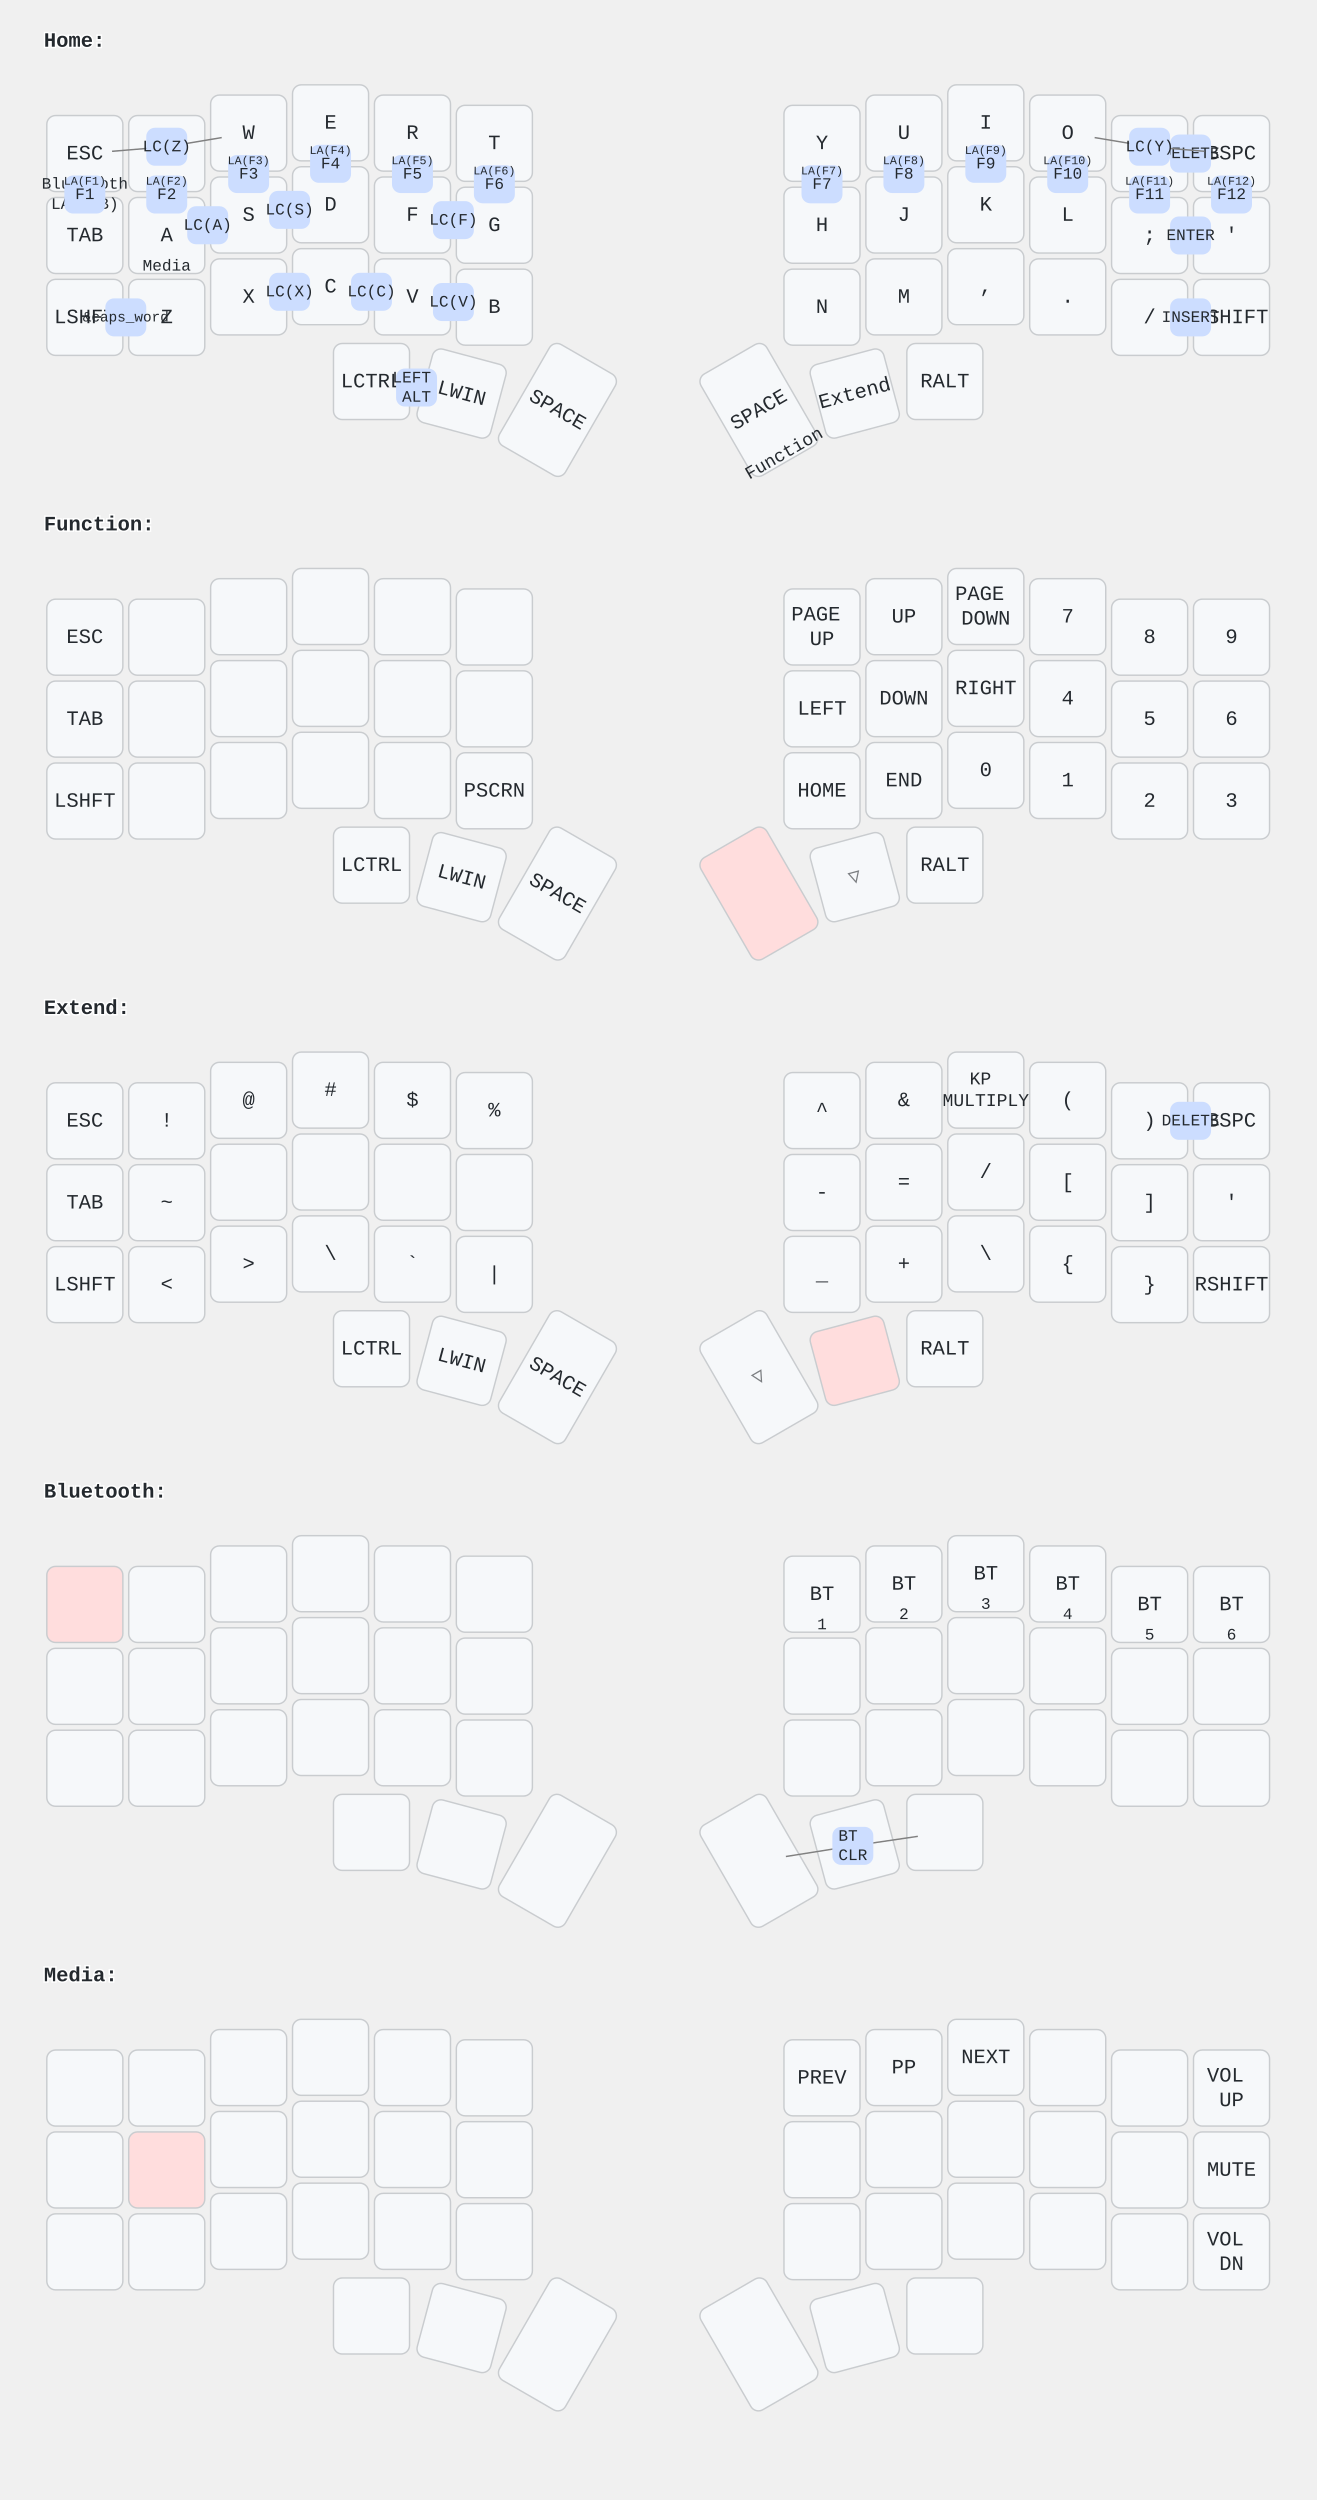
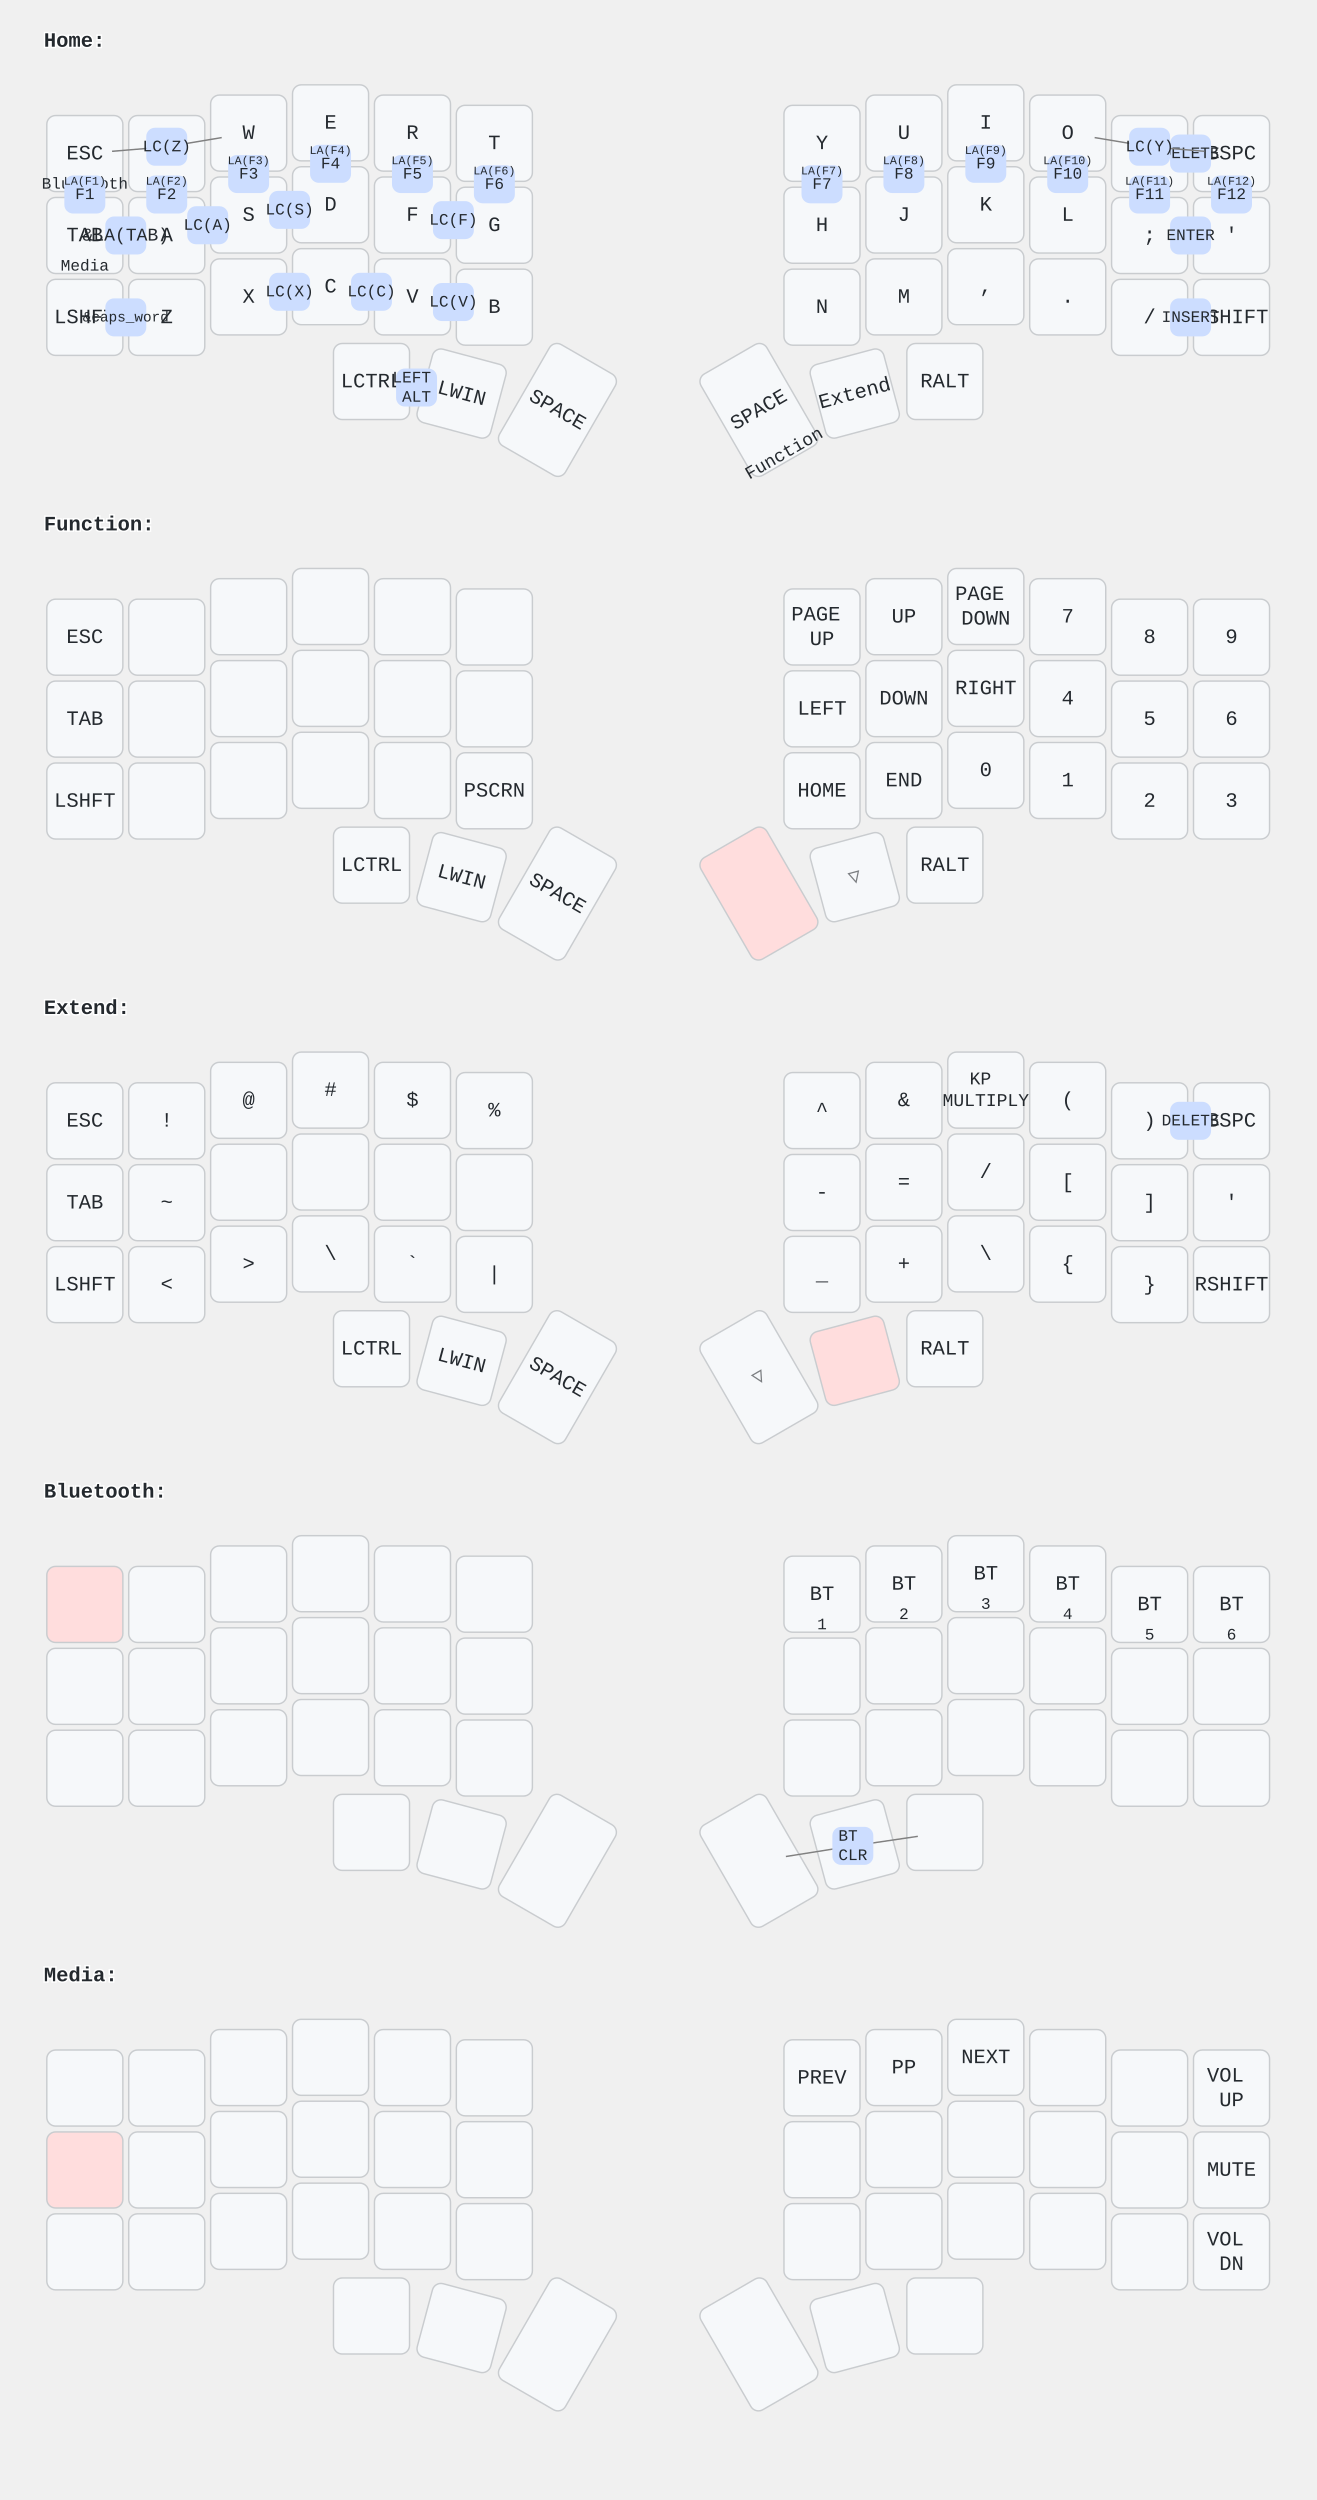
<svg xmlns="http://www.w3.org/2000/svg" width="900.0" height="1709.265" viewBox="0 0 900.0 1709.265" class="keymap">
  <style>/* inherit to force styles through use tags*/
svg path {
    fill: inherit;
}
/* font and background color specifications */
svg.keymap {
    font-family: SFMono-Regular,Consolas,Liberation Mono,Menlo,monospace;
    font-size: 14px;
    font-kerning: normal;
    text-rendering: optimizeLegibility;
    fill: #24292e;
}

/* default key styling */
rect.key {
    fill: #f6f8fa;
    stroke: #c9cccf;
    stroke-width: 1;
}

/* color accent for combo boxes */
rect.combo {
    fill: #cdf;
}

/* color accent for held keys */
rect.held, rect.combo.held {
    fill: #fdd;
}

/* color accent for ghost (optional) keys */
rect.ghost, rect.combo.ghost {
    stroke-dasharray: 4, 4;
    stroke-width: 2;
}

text {
    text-anchor: middle;
    dominant-baseline: middle;
}

/* styling for layer labels */
text.label {
    font-weight: bold;
    text-anchor: start;
    stroke: white;
    stroke-width: 2;
    paint-order: stroke;
}

/* styling for combo tap, and key hold/shifted label text */
text.combo, text.hold, text.shifted {
    font-size: 11px;
}

text.hold {
    text-anchor: middle;
    dominant-baseline: auto;
}

text.shifted {
    text-anchor: middle;
    dominant-baseline: hanging;
}

/* styling for hold/shifted label text in combo box */
text.combo.hold, text.combo.shifted {
    font-size: 8px;
}

/* lighter symbol for transparent keys */
text.trans {
    fill: #7b7e81;
}

/* styling for combo dendrons */
path.combo {
    stroke-width: 1;
    stroke: gray;
    fill: none;
}

/* Start Tabler Icons Cleanup */
/* cannot use height/width with glyphs */
.icon-tabler &gt; path {
    fill: inherit;
    stroke: inherit;
}
/* hide tabler's default box */
.icon-tabler &gt; path[stroke="none"][fill="none"] {
    visibility: collapse;
}
/* End Tabler Icons Cleanup */
</style>
  <g class="layer-Home">
    <text x="30.0" y="28.0" class="label">Home:</text>
    <rect rx="6.0" ry="6.0" x="32.0" y="79.0" width="52.0" height="52.0" class="key" />
    <text x="58.0" y="105.0" class="tap">ESC</text>
    <text x="58.0" y="129.0" class="hold" style="font-size: 78%">Bluetooth</text>
    <rect rx="6.0" ry="6.0" x="88.0" y="79.0" width="52.0" height="52.0" class="key" />
    <text x="114.0" y="105.0" class="tap">Q</text>
    <rect rx="6.0" ry="6.0" x="144.0" y="65.0" width="52.0" height="52.0" class="key" />
    <text x="170.0" y="91.0" class="tap">W</text>
    <rect rx="6.0" ry="6.0" x="200.0" y="58.0" width="52.0" height="52.0" class="key" />
    <text x="226.0" y="84.0" class="tap">E</text>
    <rect rx="6.0" ry="6.0" x="256.0" y="65.0" width="52.0" height="52.0" class="key" />
    <text x="282.0" y="91.0" class="tap">R</text>
    <rect rx="6.0" ry="6.0" x="312.0" y="72.0" width="52.0" height="52.0" class="key" />
    <text x="338.0" y="98.0" class="tap">T</text>
    <rect rx="6.0" ry="6.0" x="536.0" y="72.0" width="52.0" height="52.0" class="key" />
    <text x="562.0" y="98.0" class="tap">Y</text>
    <rect rx="6.0" ry="6.0" x="592.0" y="65.0" width="52.0" height="52.0" class="key" />
    <text x="618.0" y="91.0" class="tap">U</text>
    <rect rx="6.0" ry="6.0" x="648.0" y="58.0" width="52.0" height="52.0" class="key" />
    <text x="674.0" y="84.0" class="tap">I</text>
    <rect rx="6.0" ry="6.0" x="704.0" y="65.0" width="52.0" height="52.0" class="key" />
    <text x="730.0" y="91.0" class="tap">O</text>
    <rect rx="6.0" ry="6.0" x="760.0" y="79.0" width="52.0" height="52.0" class="key" />
    <text x="786.0" y="105.0" class="tap">P</text>
    <rect rx="6.0" ry="6.0" x="816.0" y="79.0" width="52.0" height="52.0" class="key" />
    <text x="842.0" y="105.0" class="tap">BSPC</text>
    <rect rx="6.0" ry="6.0" x="32.0" y="135.0" width="52.0" height="52.0" class="key" />
    <text x="58.0" y="161.0" class="tap">TAB</text>
-     <text x="58.0" y="137.0" class="shifted">LA(TAB)</text>
+     <text x="58.0" y="185.0" class="hold">Media</text>
    <rect rx="6.0" ry="6.0" x="88.0" y="135.0" width="52.0" height="52.0" class="key" />
    <text x="114.0" y="161.0" class="tap">A</text>
-     <text x="114.0" y="185.0" class="hold">Media</text>
    <rect rx="6.0" ry="6.0" x="144.0" y="121.0" width="52.0" height="52.0" class="key" />
    <text x="170.0" y="147.0" class="tap">S</text>
    <rect rx="6.0" ry="6.0" x="200.0" y="114.0" width="52.0" height="52.0" class="key" />
    <text x="226.0" y="140.0" class="tap">D</text>
    <rect rx="6.0" ry="6.0" x="256.0" y="121.0" width="52.0" height="52.0" class="key" />
    <text x="282.0" y="147.0" class="tap">F</text>
    <rect rx="6.0" ry="6.0" x="312.0" y="128.0" width="52.0" height="52.0" class="key" />
    <text x="338.0" y="154.0" class="tap">G</text>
    <rect rx="6.0" ry="6.0" x="536.0" y="128.0" width="52.0" height="52.0" class="key" />
    <text x="562.0" y="154.0" class="tap">H</text>
    <rect rx="6.0" ry="6.0" x="592.0" y="121.0" width="52.0" height="52.0" class="key" />
    <text x="618.0" y="147.0" class="tap">J</text>
    <rect rx="6.0" ry="6.0" x="648.0" y="114.0" width="52.0" height="52.0" class="key" />
    <text x="674.0" y="140.0" class="tap">K</text>
    <rect rx="6.0" ry="6.0" x="704.0" y="121.0" width="52.0" height="52.0" class="key" />
    <text x="730.0" y="147.0" class="tap">L</text>
    <rect rx="6.0" ry="6.0" x="760.0" y="135.0" width="52.0" height="52.0" class="key" />
    <text x="786.0" y="161.0" class="tap">;</text>
    <rect rx="6.0" ry="6.0" x="816.0" y="135.0" width="52.0" height="52.0" class="key" />
    <text x="842.0" y="161.0" class="tap">'</text>
    <rect rx="6.0" ry="6.0" x="32.0" y="191.0" width="52.0" height="52.0" class="key" />
    <text x="58.0" y="217.0" class="tap">LSHFT</text>
    <rect rx="6.0" ry="6.0" x="88.0" y="191.0" width="52.0" height="52.0" class="key" />
    <text x="114.0" y="217.0" class="tap">Z</text>
    <rect rx="6.0" ry="6.0" x="144.0" y="177.0" width="52.0" height="52.0" class="key" />
    <text x="170.0" y="203.0" class="tap">X</text>
    <rect rx="6.0" ry="6.0" x="200.0" y="170.0" width="52.0" height="52.0" class="key" />
    <text x="226.0" y="196.0" class="tap">C</text>
    <rect rx="6.0" ry="6.0" x="256.0" y="177.0" width="52.0" height="52.0" class="key" />
    <text x="282.0" y="203.0" class="tap">V</text>
    <rect rx="6.0" ry="6.0" x="312.0" y="184.0" width="52.0" height="52.0" class="key" />
    <text x="338.0" y="210.0" class="tap">B</text>
    <rect rx="6.0" ry="6.0" x="536.0" y="184.0" width="52.0" height="52.0" class="key" />
    <text x="562.0" y="210.0" class="tap">N</text>
    <rect rx="6.0" ry="6.0" x="592.0" y="177.0" width="52.0" height="52.0" class="key" />
    <text x="618.0" y="203.0" class="tap">M</text>
    <rect rx="6.0" ry="6.0" x="648.0" y="170.0" width="52.0" height="52.0" class="key" />
    <text x="674.0" y="196.0" class="tap">,</text>
    <rect rx="6.0" ry="6.0" x="704.0" y="177.0" width="52.0" height="52.0" class="key" />
    <text x="730.0" y="203.0" class="tap">.</text>
    <rect rx="6.0" ry="6.0" x="760.0" y="191.0" width="52.0" height="52.0" class="key" />
    <text x="786.0" y="217.0" class="tap">/</text>
    <rect rx="6.0" ry="6.0" x="816.0" y="191.0" width="52.0" height="52.0" class="key" />
    <text x="842.0" y="217.0" class="tap">RSHIFT</text>
    <rect rx="6.0" ry="6.0" x="228.0" y="234.848" width="52.0" height="52.0" class="key" />
    <text x="254.0" y="260.848" class="tap">LCTRL</text>
    <g transform="rotate(15.0, 315.6, 269.08)">
      <rect rx="6.0" ry="6.0" x="289.6" y="243.08" width="52.0" height="52.0" class="key" />
      <text x="315.6" y="269.08" class="tap">LWIN</text>
    </g>
    <g transform="rotate(30.0, 381.12, 280.28)">
      <rect rx="6.0" ry="6.0" x="355.12" y="240.28" width="52.0" height="80.0" class="key" />
      <text x="381.12" y="280.28" class="tap">SPACE</text>
    </g>
    <g transform="rotate(-30.0, 518.88, 280.28)">
      <rect rx="6.0" ry="6.0" x="492.88" y="240.28" width="52.0" height="80.0" class="key" />
      <text x="518.88" y="280.28" class="tap">SPACE</text>
      <text x="518.88" y="318.28" class="hold" style="font-size: 88%">Function</text>
    </g>
    <g transform="rotate(-15.0, 584.4, 269.08)">
      <rect rx="6.0" ry="6.0" x="558.4" y="243.08" width="52.0" height="52.0" class="key" />
      <text x="584.4" y="269.08" class="tap">Extend</text>
    </g>
    <rect rx="6.0" ry="6.0" x="620.0" y="234.848" width="52.0" height="52.0" class="key" />
    <text x="646.0" y="260.848" class="tap">RALT</text>
    <rect rx="6.0" ry="6.0" x="800.0" y="92.0" width="28.0" height="26.0" class="combo" />
    <text x="814.0" y="105.0" class="combo tap">DELETE</text>
    <rect rx="6.0" ry="6.0" x="800.0" y="148.0" width="28.0" height="26.0" class="combo" />
    <text x="814.0" y="161.0" class="combo tap">ENTER</text>
    <rect rx="6.0" ry="6.0" x="800.0" y="204.0" width="28.0" height="26.0" class="combo" />
    <text x="814.0" y="217.0" class="combo tap">INSERT</text>
+     <rect rx="6.0" ry="6.0" x="72.0" y="148.0" width="28.0" height="26.0" class="combo" />
+     <text x="86.0" y="161.0" class="combo tap" style="font-size: 88%">&amp;LA(TAB)</text>
    <rect rx="6.0" ry="6.0" x="72.0" y="204.0" width="28.0" height="26.0" class="combo" />
    <text x="86.0" y="217.0" class="combo tap" style="font-size: 70%">&amp;caps_word</text>
    <rect rx="6.0" ry="6.0" x="270.8" y="251.964" width="28.0" height="26.0" class="combo" />
    <text x="284.8" y="264.964" class="combo tap">
      <tspan x="284.8" dy="-0.6em">LEFT</tspan>
      <tspan x="284.8" dy="1.2em">ALT</tspan>
    </text>
    <rect rx="6.0" ry="6.0" x="128.0" y="141.0" width="28.0" height="26.0" class="combo" />
    <text x="142.0" y="154.0" class="combo tap">LC(A)</text>
    <rect rx="6.0" ry="6.0" x="184.0" y="130.5" width="28.0" height="26.0" class="combo" />
    <text x="198.0" y="143.5" class="combo tap">LC(S)</text>
    <rect rx="6.0" ry="6.0" x="296.0" y="137.5" width="28.0" height="26.0" class="combo" />
    <text x="310.0" y="150.5" class="combo tap">LC(F)</text>
    <rect rx="6.0" ry="6.0" x="184.0" y="186.5" width="28.0" height="26.0" class="combo" />
    <text x="198.0" y="199.5" class="combo tap">LC(X)</text>
    <rect rx="6.0" ry="6.0" x="240.0" y="186.5" width="28.0" height="26.0" class="combo" />
    <text x="254.0" y="199.5" class="combo tap">LC(C)</text>
    <rect rx="6.0" ry="6.0" x="296.0" y="193.5" width="28.0" height="26.0" class="combo" />
    <text x="310.0" y="206.5" class="combo tap">LC(V)</text>
    <path d="M114.0,100.333 l-37.398,3.116" class="combo" />
    <path d="M114.0,100.333 l37.587,-6.265" class="combo" />
    <rect rx="6.0" ry="6.0" x="100.0" y="87.333" width="28.0" height="26.0" class="combo" />
    <text x="114.0" y="100.333" class="combo tap">LC(Z)</text>
    <path d="M786.0,100.333 l-37.587,-6.265" class="combo" />
    <path d="M786.0,100.333 l37.398,3.116" class="combo" />
    <rect rx="6.0" ry="6.0" x="772.0" y="87.333" width="28.0" height="26.0" class="combo" />
    <text x="786.0" y="100.333" class="combo tap">LC(Y)</text>
    <rect rx="6.0" ry="6.0" x="44.0" y="120.0" width="28.0" height="26.0" class="combo" />
    <text x="58.0" y="133.0" class="combo tap">F1</text>
    <text x="58.0" y="122.0" class="combo shifted">LA(F1)</text>
    <rect rx="6.0" ry="6.0" x="100.0" y="120.0" width="28.0" height="26.0" class="combo" />
    <text x="114.0" y="133.0" class="combo tap">F2</text>
    <text x="114.0" y="122.0" class="combo shifted">LA(F2)</text>
    <rect rx="6.0" ry="6.0" x="156.0" y="106.0" width="28.0" height="26.0" class="combo" />
    <text x="170.0" y="119.0" class="combo tap">F3</text>
    <text x="170.0" y="108.0" class="combo shifted">LA(F3)</text>
    <rect rx="6.0" ry="6.0" x="212.0" y="99.0" width="28.0" height="26.0" class="combo" />
    <text x="226.0" y="112.0" class="combo tap">F4</text>
    <text x="226.0" y="101.0" class="combo shifted">LA(F4)</text>
    <rect rx="6.0" ry="6.0" x="268.0" y="106.0" width="28.0" height="26.0" class="combo" />
    <text x="282.0" y="119.0" class="combo tap">F5</text>
    <text x="282.0" y="108.0" class="combo shifted">LA(F5)</text>
    <rect rx="6.0" ry="6.0" x="324.0" y="113.0" width="28.0" height="26.0" class="combo" />
    <text x="338.0" y="126.0" class="combo tap">F6</text>
    <text x="338.0" y="115.0" class="combo shifted">LA(F6)</text>
    <rect rx="6.0" ry="6.0" x="548.0" y="113.0" width="28.0" height="26.0" class="combo" />
    <text x="562.0" y="126.0" class="combo tap">F7</text>
    <text x="562.0" y="115.0" class="combo shifted">LA(F7)</text>
    <rect rx="6.0" ry="6.0" x="604.0" y="106.0" width="28.0" height="26.0" class="combo" />
    <text x="618.0" y="119.0" class="combo tap">F8</text>
    <text x="618.0" y="108.0" class="combo shifted">LA(F8)</text>
    <rect rx="6.0" ry="6.0" x="660.0" y="99.0" width="28.0" height="26.0" class="combo" />
    <text x="674.0" y="112.0" class="combo tap">F9</text>
    <text x="674.0" y="101.0" class="combo shifted">LA(F9)</text>
    <rect rx="6.0" ry="6.0" x="716.0" y="106.0" width="28.0" height="26.0" class="combo" />
    <text x="730.0" y="119.0" class="combo tap">F10</text>
    <text x="730.0" y="108.0" class="combo shifted">LA(F10)</text>
    <rect rx="6.0" ry="6.0" x="772.0" y="120.0" width="28.0" height="26.0" class="combo" />
    <text x="786.0" y="133.0" class="combo tap">F11</text>
    <text x="786.0" y="122.0" class="combo shifted">LA(F11)</text>
    <rect rx="6.0" ry="6.0" x="828.0" y="120.0" width="28.0" height="26.0" class="combo" />
    <text x="842.0" y="133.0" class="combo tap">F12</text>
    <text x="842.0" y="122.0" class="combo shifted">LA(F12)</text>
  </g>
  <g class="layer-Function">
    <text x="30.0" y="358.653" class="label">Function:</text>
    <rect rx="6.0" ry="6.0" x="32.0" y="409.653" width="52.0" height="52.0" class="key" />
    <text x="58.0" y="435.653" class="tap">ESC</text>
    <rect rx="6.0" ry="6.0" x="88.0" y="409.653" width="52.0" height="52.0" class="key" />
    <rect rx="6.0" ry="6.0" x="144.0" y="395.653" width="52.0" height="52.0" class="key" />
    <rect rx="6.0" ry="6.0" x="200.0" y="388.653" width="52.0" height="52.0" class="key" />
    <rect rx="6.0" ry="6.0" x="256.0" y="395.653" width="52.0" height="52.0" class="key" />
    <rect rx="6.0" ry="6.0" x="312.0" y="402.653" width="52.0" height="52.0" class="key" />
    <rect rx="6.0" ry="6.0" x="536.0" y="402.653" width="52.0" height="52.0" class="key" />
    <text x="562.0" y="428.653" class="tap">
      <tspan x="562.0" dy="-0.6em">PAGE</tspan>
      <tspan x="562.0" dy="1.2em">UP</tspan>
    </text>
    <rect rx="6.0" ry="6.0" x="592.0" y="395.653" width="52.0" height="52.0" class="key" />
    <text x="618.0" y="421.653" class="tap">UP</text>
    <rect rx="6.0" ry="6.0" x="648.0" y="388.653" width="52.0" height="52.0" class="key" />
    <text x="674.0" y="414.653" class="tap">
      <tspan x="674.0" dy="-0.6em">PAGE</tspan>
      <tspan x="674.0" dy="1.2em">DOWN</tspan>
    </text>
    <rect rx="6.0" ry="6.0" x="704.0" y="395.653" width="52.0" height="52.0" class="key" />
    <text x="730.0" y="421.653" class="tap">7</text>
    <rect rx="6.0" ry="6.0" x="760.0" y="409.653" width="52.0" height="52.0" class="key" />
    <text x="786.0" y="435.653" class="tap">8</text>
    <rect rx="6.0" ry="6.0" x="816.0" y="409.653" width="52.0" height="52.0" class="key" />
    <text x="842.0" y="435.653" class="tap">9</text>
    <rect rx="6.0" ry="6.0" x="32.0" y="465.653" width="52.0" height="52.0" class="key" />
    <text x="58.0" y="491.653" class="tap">TAB</text>
    <rect rx="6.0" ry="6.0" x="88.0" y="465.653" width="52.0" height="52.0" class="key" />
    <rect rx="6.0" ry="6.0" x="144.0" y="451.653" width="52.0" height="52.0" class="key" />
    <rect rx="6.0" ry="6.0" x="200.0" y="444.653" width="52.0" height="52.0" class="key" />
    <rect rx="6.0" ry="6.0" x="256.0" y="451.653" width="52.0" height="52.0" class="key" />
    <rect rx="6.0" ry="6.0" x="312.0" y="458.653" width="52.0" height="52.0" class="key" />
    <rect rx="6.0" ry="6.0" x="536.0" y="458.653" width="52.0" height="52.0" class="key" />
    <text x="562.0" y="484.653" class="tap">LEFT</text>
    <rect rx="6.0" ry="6.0" x="592.0" y="451.653" width="52.0" height="52.0" class="key" />
    <text x="618.0" y="477.653" class="tap">DOWN</text>
    <rect rx="6.0" ry="6.0" x="648.0" y="444.653" width="52.0" height="52.0" class="key" />
    <text x="674.0" y="470.653" class="tap">RIGHT</text>
    <rect rx="6.0" ry="6.0" x="704.0" y="451.653" width="52.0" height="52.0" class="key" />
    <text x="730.0" y="477.653" class="tap">4</text>
    <rect rx="6.0" ry="6.0" x="760.0" y="465.653" width="52.0" height="52.0" class="key" />
    <text x="786.0" y="491.653" class="tap">5</text>
    <rect rx="6.0" ry="6.0" x="816.0" y="465.653" width="52.0" height="52.0" class="key" />
    <text x="842.0" y="491.653" class="tap">6</text>
    <rect rx="6.0" ry="6.0" x="32.0" y="521.653" width="52.0" height="52.0" class="key" />
    <text x="58.0" y="547.653" class="tap">LSHFT</text>
    <rect rx="6.0" ry="6.0" x="88.0" y="521.653" width="52.0" height="52.0" class="key" />
    <rect rx="6.0" ry="6.0" x="144.0" y="507.653" width="52.0" height="52.0" class="key" />
    <rect rx="6.0" ry="6.0" x="200.0" y="500.653" width="52.0" height="52.0" class="key" />
    <rect rx="6.0" ry="6.0" x="256.0" y="507.653" width="52.0" height="52.0" class="key" />
    <rect rx="6.0" ry="6.0" x="312.0" y="514.653" width="52.0" height="52.0" class="key" />
    <text x="338.0" y="540.653" class="tap">PSCRN</text>
    <rect rx="6.0" ry="6.0" x="536.0" y="514.653" width="52.0" height="52.0" class="key" />
    <text x="562.0" y="540.653" class="tap">HOME</text>
    <rect rx="6.0" ry="6.0" x="592.0" y="507.653" width="52.0" height="52.0" class="key" />
    <text x="618.0" y="533.653" class="tap">END</text>
    <rect rx="6.0" ry="6.0" x="648.0" y="500.653" width="52.0" height="52.0" class="key" />
    <text x="674.0" y="526.653" class="tap">0</text>
    <rect rx="6.0" ry="6.0" x="704.0" y="507.653" width="52.0" height="52.0" class="key" />
    <text x="730.0" y="533.653" class="tap">1</text>
    <rect rx="6.0" ry="6.0" x="760.0" y="521.653" width="52.0" height="52.0" class="key" />
    <text x="786.0" y="547.653" class="tap">2</text>
    <rect rx="6.0" ry="6.0" x="816.0" y="521.653" width="52.0" height="52.0" class="key" />
    <text x="842.0" y="547.653" class="tap">3</text>
    <rect rx="6.0" ry="6.0" x="228.0" y="565.501" width="52.0" height="52.0" class="key" />
    <text x="254.0" y="591.501" class="tap">LCTRL</text>
    <g transform="rotate(15.0, 315.6, 599.7331)">
      <rect rx="6.0" ry="6.0" x="289.6" y="573.733" width="52.0" height="52.0" class="key" />
      <text x="315.6" y="599.733" class="tap">LWIN</text>
    </g>
    <g transform="rotate(30.0, 381.12, 610.9331)">
      <rect rx="6.0" ry="6.0" x="355.12" y="570.933" width="52.0" height="80.0" class="key" />
      <text x="381.12" y="610.933" class="tap">SPACE</text>
    </g>
    <g transform="rotate(-30.0, 518.88, 610.9331)">
      <rect rx="6.0" ry="6.0" x="492.88" y="570.933" width="52.0" height="80.0" class="held key" />
    </g>
    <g transform="rotate(-15.0, 584.4, 599.7331)">
      <rect rx="6.0" ry="6.0" x="558.4" y="573.733" width="52.0" height="52.0" class="trans key" />
      <text x="584.4" y="599.733" class="trans tap">▽</text>
    </g>
    <rect rx="6.0" ry="6.0" x="620.0" y="565.501" width="52.0" height="52.0" class="key" />
    <text x="646.0" y="591.501" class="tap">RALT</text>
  </g>
  <g class="layer-Extend">
    <text x="30.0" y="689.306" class="label">Extend:</text>
    <rect rx="6.0" ry="6.0" x="32.0" y="740.306" width="52.0" height="52.0" class="key" />
    <text x="58.0" y="766.306" class="tap">ESC</text>
    <rect rx="6.0" ry="6.0" x="88.0" y="740.306" width="52.0" height="52.0" class="key" />
    <text x="114.0" y="766.306" class="tap">!</text>
    <rect rx="6.0" ry="6.0" x="144.0" y="726.306" width="52.0" height="52.0" class="key" />
    <text x="170.0" y="752.306" class="tap">@</text>
    <rect rx="6.0" ry="6.0" x="200.0" y="719.306" width="52.0" height="52.0" class="key" />
    <text x="226.0" y="745.306" class="tap">#</text>
    <rect rx="6.0" ry="6.0" x="256.0" y="726.306" width="52.0" height="52.0" class="key" />
    <text x="282.0" y="752.306" class="tap">$</text>
    <rect rx="6.0" ry="6.0" x="312.0" y="733.306" width="52.0" height="52.0" class="key" />
    <text x="338.0" y="759.306" class="tap">%</text>
    <rect rx="6.0" ry="6.0" x="536.0" y="733.306" width="52.0" height="52.0" class="key" />
    <text x="562.0" y="759.306" class="tap">^</text>
    <rect rx="6.0" ry="6.0" x="592.0" y="726.306" width="52.0" height="52.0" class="key" />
    <text x="618.0" y="752.306" class="tap">&amp;</text>
    <rect rx="6.0" ry="6.0" x="648.0" y="719.306" width="52.0" height="52.0" class="key" />
    <text x="674.0" y="745.306" class="tap" style="font-size: 88%">
      <tspan x="674.0" dy="-0.6em">KP</tspan>
      <tspan x="674.0" dy="1.2em">MULTIPLY</tspan>
    </text>
    <rect rx="6.0" ry="6.0" x="704.0" y="726.306" width="52.0" height="52.0" class="key" />
    <text x="730.0" y="752.306" class="tap">(</text>
    <rect rx="6.0" ry="6.0" x="760.0" y="740.306" width="52.0" height="52.0" class="key" />
    <text x="786.0" y="766.306" class="tap">)</text>
    <rect rx="6.0" ry="6.0" x="816.0" y="740.306" width="52.0" height="52.0" class="key" />
    <text x="842.0" y="766.306" class="tap">BSPC</text>
    <rect rx="6.0" ry="6.0" x="32.0" y="796.306" width="52.0" height="52.0" class="key" />
    <text x="58.0" y="822.306" class="tap">TAB</text>
    <rect rx="6.0" ry="6.0" x="88.0" y="796.306" width="52.0" height="52.0" class="key" />
    <text x="114.0" y="822.306" class="tap">~</text>
    <rect rx="6.0" ry="6.0" x="144.0" y="782.306" width="52.0" height="52.0" class="key" />
    <rect rx="6.0" ry="6.0" x="200.0" y="775.306" width="52.0" height="52.0" class="key" />
    <rect rx="6.0" ry="6.0" x="256.0" y="782.306" width="52.0" height="52.0" class="key" />
    <rect rx="6.0" ry="6.0" x="312.0" y="789.306" width="52.0" height="52.0" class="key" />
    <rect rx="6.0" ry="6.0" x="536.0" y="789.306" width="52.0" height="52.0" class="key" />
    <text x="562.0" y="815.306" class="tap">-</text>
    <rect rx="6.0" ry="6.0" x="592.0" y="782.306" width="52.0" height="52.0" class="key" />
    <text x="618.0" y="808.306" class="tap">=</text>
    <rect rx="6.0" ry="6.0" x="648.0" y="775.306" width="52.0" height="52.0" class="key" />
    <text x="674.0" y="801.306" class="tap">/</text>
    <rect rx="6.0" ry="6.0" x="704.0" y="782.306" width="52.0" height="52.0" class="key" />
    <text x="730.0" y="808.306" class="tap">[</text>
    <rect rx="6.0" ry="6.0" x="760.0" y="796.306" width="52.0" height="52.0" class="key" />
    <text x="786.0" y="822.306" class="tap">]</text>
    <rect rx="6.0" ry="6.0" x="816.0" y="796.306" width="52.0" height="52.0" class="key" />
    <text x="842.0" y="822.306" class="tap">'</text>
    <rect rx="6.0" ry="6.0" x="32.0" y="852.306" width="52.0" height="52.0" class="key" />
    <text x="58.0" y="878.306" class="tap">LSHFT</text>
    <rect rx="6.0" ry="6.0" x="88.0" y="852.306" width="52.0" height="52.0" class="key" />
    <text x="114.0" y="878.306" class="tap">&lt;</text>
    <rect rx="6.0" ry="6.0" x="144.0" y="838.306" width="52.0" height="52.0" class="key" />
    <text x="170.0" y="864.306" class="tap">&gt;</text>
    <rect rx="6.0" ry="6.0" x="200.0" y="831.306" width="52.0" height="52.0" class="key" />
    <text x="226.0" y="857.306" class="tap">\</text>
    <rect rx="6.0" ry="6.0" x="256.0" y="838.306" width="52.0" height="52.0" class="key" />
    <text x="282.0" y="864.306" class="tap">`</text>
    <rect rx="6.0" ry="6.0" x="312.0" y="845.306" width="52.0" height="52.0" class="key" />
    <text x="338.0" y="871.306" class="tap">|</text>
    <rect rx="6.0" ry="6.0" x="536.0" y="845.306" width="52.0" height="52.0" class="key" />
    <text x="562.0" y="871.306" class="tap">_</text>
    <rect rx="6.0" ry="6.0" x="592.0" y="838.306" width="52.0" height="52.0" class="key" />
    <text x="618.0" y="864.306" class="tap">+</text>
    <rect rx="6.0" ry="6.0" x="648.0" y="831.306" width="52.0" height="52.0" class="key" />
    <text x="674.0" y="857.306" class="tap">\</text>
    <rect rx="6.0" ry="6.0" x="704.0" y="838.306" width="52.0" height="52.0" class="key" />
    <text x="730.0" y="864.306" class="tap">{</text>
    <rect rx="6.0" ry="6.0" x="760.0" y="852.306" width="52.0" height="52.0" class="key" />
    <text x="786.0" y="878.306" class="tap">}</text>
    <rect rx="6.0" ry="6.0" x="816.0" y="852.306" width="52.0" height="52.0" class="key" />
    <text x="842.0" y="878.306" class="tap">RSHIFT</text>
    <rect rx="6.0" ry="6.0" x="228.0" y="896.154" width="52.0" height="52.0" class="key" />
    <text x="254.0" y="922.154" class="tap">LCTRL</text>
    <g transform="rotate(15.0, 315.6, 930.3861)">
      <rect rx="6.0" ry="6.0" x="289.6" y="904.386" width="52.0" height="52.0" class="key" />
      <text x="315.6" y="930.386" class="tap">LWIN</text>
    </g>
    <g transform="rotate(30.0, 381.12, 941.5861)">
      <rect rx="6.0" ry="6.0" x="355.12" y="901.586" width="52.0" height="80.0" class="key" />
      <text x="381.12" y="941.586" class="tap">SPACE</text>
    </g>
    <g transform="rotate(-30.0, 518.88, 941.5861)">
      <rect rx="6.0" ry="6.0" x="492.88" y="901.586" width="52.0" height="80.0" class="trans key" />
      <text x="518.88" y="941.586" class="trans tap">▽</text>
    </g>
    <g transform="rotate(-15.0, 584.4, 930.3861)">
      <rect rx="6.0" ry="6.0" x="558.4" y="904.386" width="52.0" height="52.0" class="held key" />
    </g>
    <rect rx="6.0" ry="6.0" x="620.0" y="896.154" width="52.0" height="52.0" class="key" />
    <text x="646.0" y="922.154" class="tap">RALT</text>
    <rect rx="6.0" ry="6.0" x="800.0" y="753.306" width="28.0" height="26.0" class="combo" />
    <text x="814.0" y="766.306" class="combo tap">DELETE</text>
  </g>
  <g class="layer-Bluetooth">
    <text x="30.0" y="1019.959" class="label">Bluetooth:</text>
    <rect rx="6.0" ry="6.0" x="32.0" y="1070.959" width="52.0" height="52.0" class="held key" />
    <rect rx="6.0" ry="6.0" x="88.0" y="1070.959" width="52.0" height="52.0" class="key" />
    <rect rx="6.0" ry="6.0" x="144.0" y="1056.959" width="52.0" height="52.0" class="key" />
    <rect rx="6.0" ry="6.0" x="200.0" y="1049.959" width="52.0" height="52.0" class="key" />
    <rect rx="6.0" ry="6.0" x="256.0" y="1056.959" width="52.0" height="52.0" class="key" />
    <rect rx="6.0" ry="6.0" x="312.0" y="1063.959" width="52.0" height="52.0" class="key" />
    <rect rx="6.0" ry="6.0" x="536.0" y="1063.959" width="52.0" height="52.0" class="key" />
    <text x="562.0" y="1089.959" class="tap">BT</text>
    <text x="562.0" y="1113.959" class="hold">1</text>
    <rect rx="6.0" ry="6.0" x="592.0" y="1056.959" width="52.0" height="52.0" class="key" />
    <text x="618.0" y="1082.959" class="tap">BT</text>
    <text x="618.0" y="1106.959" class="hold">2</text>
    <rect rx="6.0" ry="6.0" x="648.0" y="1049.959" width="52.0" height="52.0" class="key" />
    <text x="674.0" y="1075.959" class="tap">BT</text>
    <text x="674.0" y="1099.959" class="hold">3</text>
    <rect rx="6.0" ry="6.0" x="704.0" y="1056.959" width="52.0" height="52.0" class="key" />
    <text x="730.0" y="1082.959" class="tap">BT</text>
    <text x="730.0" y="1106.959" class="hold">4</text>
    <rect rx="6.0" ry="6.0" x="760.0" y="1070.959" width="52.0" height="52.0" class="key" />
    <text x="786.0" y="1096.959" class="tap">BT</text>
    <text x="786.0" y="1120.959" class="hold">5</text>
    <rect rx="6.0" ry="6.0" x="816.0" y="1070.959" width="52.0" height="52.0" class="key" />
    <text x="842.0" y="1096.959" class="tap">BT</text>
    <text x="842.0" y="1120.959" class="hold">6</text>
    <rect rx="6.0" ry="6.0" x="32.0" y="1126.959" width="52.0" height="52.0" class="key" />
    <rect rx="6.0" ry="6.0" x="88.0" y="1126.959" width="52.0" height="52.0" class="key" />
    <rect rx="6.0" ry="6.0" x="144.0" y="1112.959" width="52.0" height="52.0" class="key" />
    <rect rx="6.0" ry="6.0" x="200.0" y="1105.959" width="52.0" height="52.0" class="key" />
    <rect rx="6.0" ry="6.0" x="256.0" y="1112.959" width="52.0" height="52.0" class="key" />
    <rect rx="6.0" ry="6.0" x="312.0" y="1119.959" width="52.0" height="52.0" class="key" />
    <rect rx="6.0" ry="6.0" x="536.0" y="1119.959" width="52.0" height="52.0" class="key" />
    <rect rx="6.0" ry="6.0" x="592.0" y="1112.959" width="52.0" height="52.0" class="key" />
    <rect rx="6.0" ry="6.0" x="648.0" y="1105.959" width="52.0" height="52.0" class="key" />
    <rect rx="6.0" ry="6.0" x="704.0" y="1112.959" width="52.0" height="52.0" class="key" />
    <rect rx="6.0" ry="6.0" x="760.0" y="1126.959" width="52.0" height="52.0" class="key" />
    <rect rx="6.0" ry="6.0" x="816.0" y="1126.959" width="52.0" height="52.0" class="key" />
    <rect rx="6.0" ry="6.0" x="32.0" y="1182.959" width="52.0" height="52.0" class="key" />
    <rect rx="6.0" ry="6.0" x="88.0" y="1182.959" width="52.0" height="52.0" class="key" />
    <rect rx="6.0" ry="6.0" x="144.0" y="1168.959" width="52.0" height="52.0" class="key" />
    <rect rx="6.0" ry="6.0" x="200.0" y="1161.959" width="52.0" height="52.0" class="key" />
    <rect rx="6.0" ry="6.0" x="256.0" y="1168.959" width="52.0" height="52.0" class="key" />
    <rect rx="6.0" ry="6.0" x="312.0" y="1175.959" width="52.0" height="52.0" class="key" />
    <rect rx="6.0" ry="6.0" x="536.0" y="1175.959" width="52.0" height="52.0" class="key" />
    <rect rx="6.0" ry="6.0" x="592.0" y="1168.959" width="52.0" height="52.0" class="key" />
    <rect rx="6.0" ry="6.0" x="648.0" y="1161.959" width="52.0" height="52.0" class="key" />
    <rect rx="6.0" ry="6.0" x="704.0" y="1168.959" width="52.0" height="52.0" class="key" />
    <rect rx="6.0" ry="6.0" x="760.0" y="1182.959" width="52.0" height="52.0" class="key" />
    <rect rx="6.0" ry="6.0" x="816.0" y="1182.959" width="52.0" height="52.0" class="key" />
    <rect rx="6.0" ry="6.0" x="228.0" y="1226.807" width="52.0" height="52.0" class="key" />
    <g transform="rotate(15.0, 315.6, 1261.039)">
      <rect rx="6.0" ry="6.0" x="289.6" y="1235.039" width="52.0" height="52.0" class="key" />
    </g>
    <g transform="rotate(30.0, 381.12, 1272.239)">
      <rect rx="6.0" ry="6.0" x="355.12" y="1232.239" width="52.0" height="80.0" class="key" />
    </g>
    <g transform="rotate(-30.0, 518.88, 1272.239)">
      <rect rx="6.0" ry="6.0" x="492.88" y="1232.239" width="52.0" height="80.0" class="key" />
    </g>
    <g transform="rotate(-15.0, 584.4, 1261.039)">
      <rect rx="6.0" ry="6.0" x="558.4" y="1235.039" width="52.0" height="52.0" class="key" />
    </g>
    <rect rx="6.0" ry="6.0" x="620.0" y="1226.807" width="52.0" height="52.0" class="key" />
    <path d="M583.093,1262.029 l-45.778,7.279" class="combo" />
    <path d="M583.093,1262.029 l44.437,-6.514" class="combo" />
    <rect rx="6.0" ry="6.0" x="569.093" y="1249.029" width="28.0" height="26.0" class="combo" />
    <text x="583.093" y="1262.029" class="combo tap">
      <tspan x="583.093" dy="-0.6em">BT</tspan>
      <tspan x="583.093" dy="1.2em">CLR</tspan>
    </text>
  </g>
  <g class="layer-Media">
    <text x="30.0" y="1350.612" class="label">Media:</text>
    <rect rx="6.0" ry="6.0" x="32.0" y="1401.612" width="52.0" height="52.0" class="key" />
    <rect rx="6.0" ry="6.0" x="88.0" y="1401.612" width="52.0" height="52.0" class="key" />
    <rect rx="6.0" ry="6.0" x="144.0" y="1387.612" width="52.0" height="52.0" class="key" />
    <rect rx="6.0" ry="6.0" x="200.0" y="1380.612" width="52.0" height="52.0" class="key" />
    <rect rx="6.0" ry="6.0" x="256.0" y="1387.612" width="52.0" height="52.0" class="key" />
    <rect rx="6.0" ry="6.0" x="312.0" y="1394.612" width="52.0" height="52.0" class="key" />
    <rect rx="6.0" ry="6.0" x="536.0" y="1394.612" width="52.0" height="52.0" class="key" />
    <text x="562.0" y="1420.612" class="tap">PREV</text>
    <rect rx="6.0" ry="6.0" x="592.0" y="1387.612" width="52.0" height="52.0" class="key" />
    <text x="618.0" y="1413.612" class="tap">PP</text>
    <rect rx="6.0" ry="6.0" x="648.0" y="1380.612" width="52.0" height="52.0" class="key" />
    <text x="674.0" y="1406.612" class="tap">NEXT</text>
    <rect rx="6.0" ry="6.0" x="704.0" y="1387.612" width="52.0" height="52.0" class="key" />
    <rect rx="6.0" ry="6.0" x="760.0" y="1401.612" width="52.0" height="52.0" class="key" />
    <rect rx="6.0" ry="6.0" x="816.0" y="1401.612" width="52.0" height="52.0" class="key" />
    <text x="842.0" y="1427.612" class="tap">
      <tspan x="842.0" dy="-0.6em">VOL</tspan>
      <tspan x="842.0" dy="1.2em">UP</tspan>
    </text>
-     <rect rx="6.0" ry="6.0" x="32.0" y="1457.612" width="52.0" height="52.0" class="key" />
-     <rect rx="6.0" ry="6.0" x="88.0" y="1457.612" width="52.0" height="52.0" class="held key" />
+     <rect rx="6.0" ry="6.0" x="32.0" y="1457.612" width="52.0" height="52.0" class="held key" />
+     <rect rx="6.0" ry="6.0" x="88.0" y="1457.612" width="52.0" height="52.0" class="key" />
    <rect rx="6.0" ry="6.0" x="144.0" y="1443.612" width="52.0" height="52.0" class="key" />
    <rect rx="6.0" ry="6.0" x="200.0" y="1436.612" width="52.0" height="52.0" class="key" />
    <rect rx="6.0" ry="6.0" x="256.0" y="1443.612" width="52.0" height="52.0" class="key" />
    <rect rx="6.0" ry="6.0" x="312.0" y="1450.612" width="52.0" height="52.0" class="key" />
    <rect rx="6.0" ry="6.0" x="536.0" y="1450.612" width="52.0" height="52.0" class="key" />
    <rect rx="6.0" ry="6.0" x="592.0" y="1443.612" width="52.0" height="52.0" class="key" />
    <rect rx="6.0" ry="6.0" x="648.0" y="1436.612" width="52.0" height="52.0" class="key" />
    <rect rx="6.0" ry="6.0" x="704.0" y="1443.612" width="52.0" height="52.0" class="key" />
    <rect rx="6.0" ry="6.0" x="760.0" y="1457.612" width="52.0" height="52.0" class="key" />
    <rect rx="6.0" ry="6.0" x="816.0" y="1457.612" width="52.0" height="52.0" class="key" />
    <text x="842.0" y="1483.612" class="tap">MUTE</text>
    <rect rx="6.0" ry="6.0" x="32.0" y="1513.612" width="52.0" height="52.0" class="key" />
    <rect rx="6.0" ry="6.0" x="88.0" y="1513.612" width="52.0" height="52.0" class="key" />
    <rect rx="6.0" ry="6.0" x="144.0" y="1499.612" width="52.0" height="52.0" class="key" />
    <rect rx="6.0" ry="6.0" x="200.0" y="1492.612" width="52.0" height="52.0" class="key" />
    <rect rx="6.0" ry="6.0" x="256.0" y="1499.612" width="52.0" height="52.0" class="key" />
    <rect rx="6.0" ry="6.0" x="312.0" y="1506.612" width="52.0" height="52.0" class="key" />
    <rect rx="6.0" ry="6.0" x="536.0" y="1506.612" width="52.0" height="52.0" class="key" />
    <rect rx="6.0" ry="6.0" x="592.0" y="1499.612" width="52.0" height="52.0" class="key" />
    <rect rx="6.0" ry="6.0" x="648.0" y="1492.612" width="52.0" height="52.0" class="key" />
    <rect rx="6.0" ry="6.0" x="704.0" y="1499.612" width="52.0" height="52.0" class="key" />
    <rect rx="6.0" ry="6.0" x="760.0" y="1513.612" width="52.0" height="52.0" class="key" />
    <rect rx="6.0" ry="6.0" x="816.0" y="1513.612" width="52.0" height="52.0" class="key" />
    <text x="842.0" y="1539.612" class="tap">
      <tspan x="842.0" dy="-0.6em">VOL</tspan>
      <tspan x="842.0" dy="1.2em">DN</tspan>
    </text>
    <rect rx="6.0" ry="6.0" x="228.0" y="1557.46" width="52.0" height="52.0" class="key" />
    <g transform="rotate(15.0, 315.6, 1591.692)">
      <rect rx="6.0" ry="6.0" x="289.6" y="1565.692" width="52.0" height="52.0" class="key" />
    </g>
    <g transform="rotate(30.0, 381.12, 1602.892)">
      <rect rx="6.0" ry="6.0" x="355.12" y="1562.892" width="52.0" height="80.0" class="key" />
    </g>
    <g transform="rotate(-30.0, 518.88, 1602.892)">
      <rect rx="6.0" ry="6.0" x="492.88" y="1562.892" width="52.0" height="80.0" class="key" />
    </g>
    <g transform="rotate(-15.0, 584.4, 1591.692)">
      <rect rx="6.0" ry="6.0" x="558.4" y="1565.692" width="52.0" height="52.0" class="key" />
    </g>
    <rect rx="6.0" ry="6.0" x="620.0" y="1557.46" width="52.0" height="52.0" class="key" />
  </g>
</svg>
